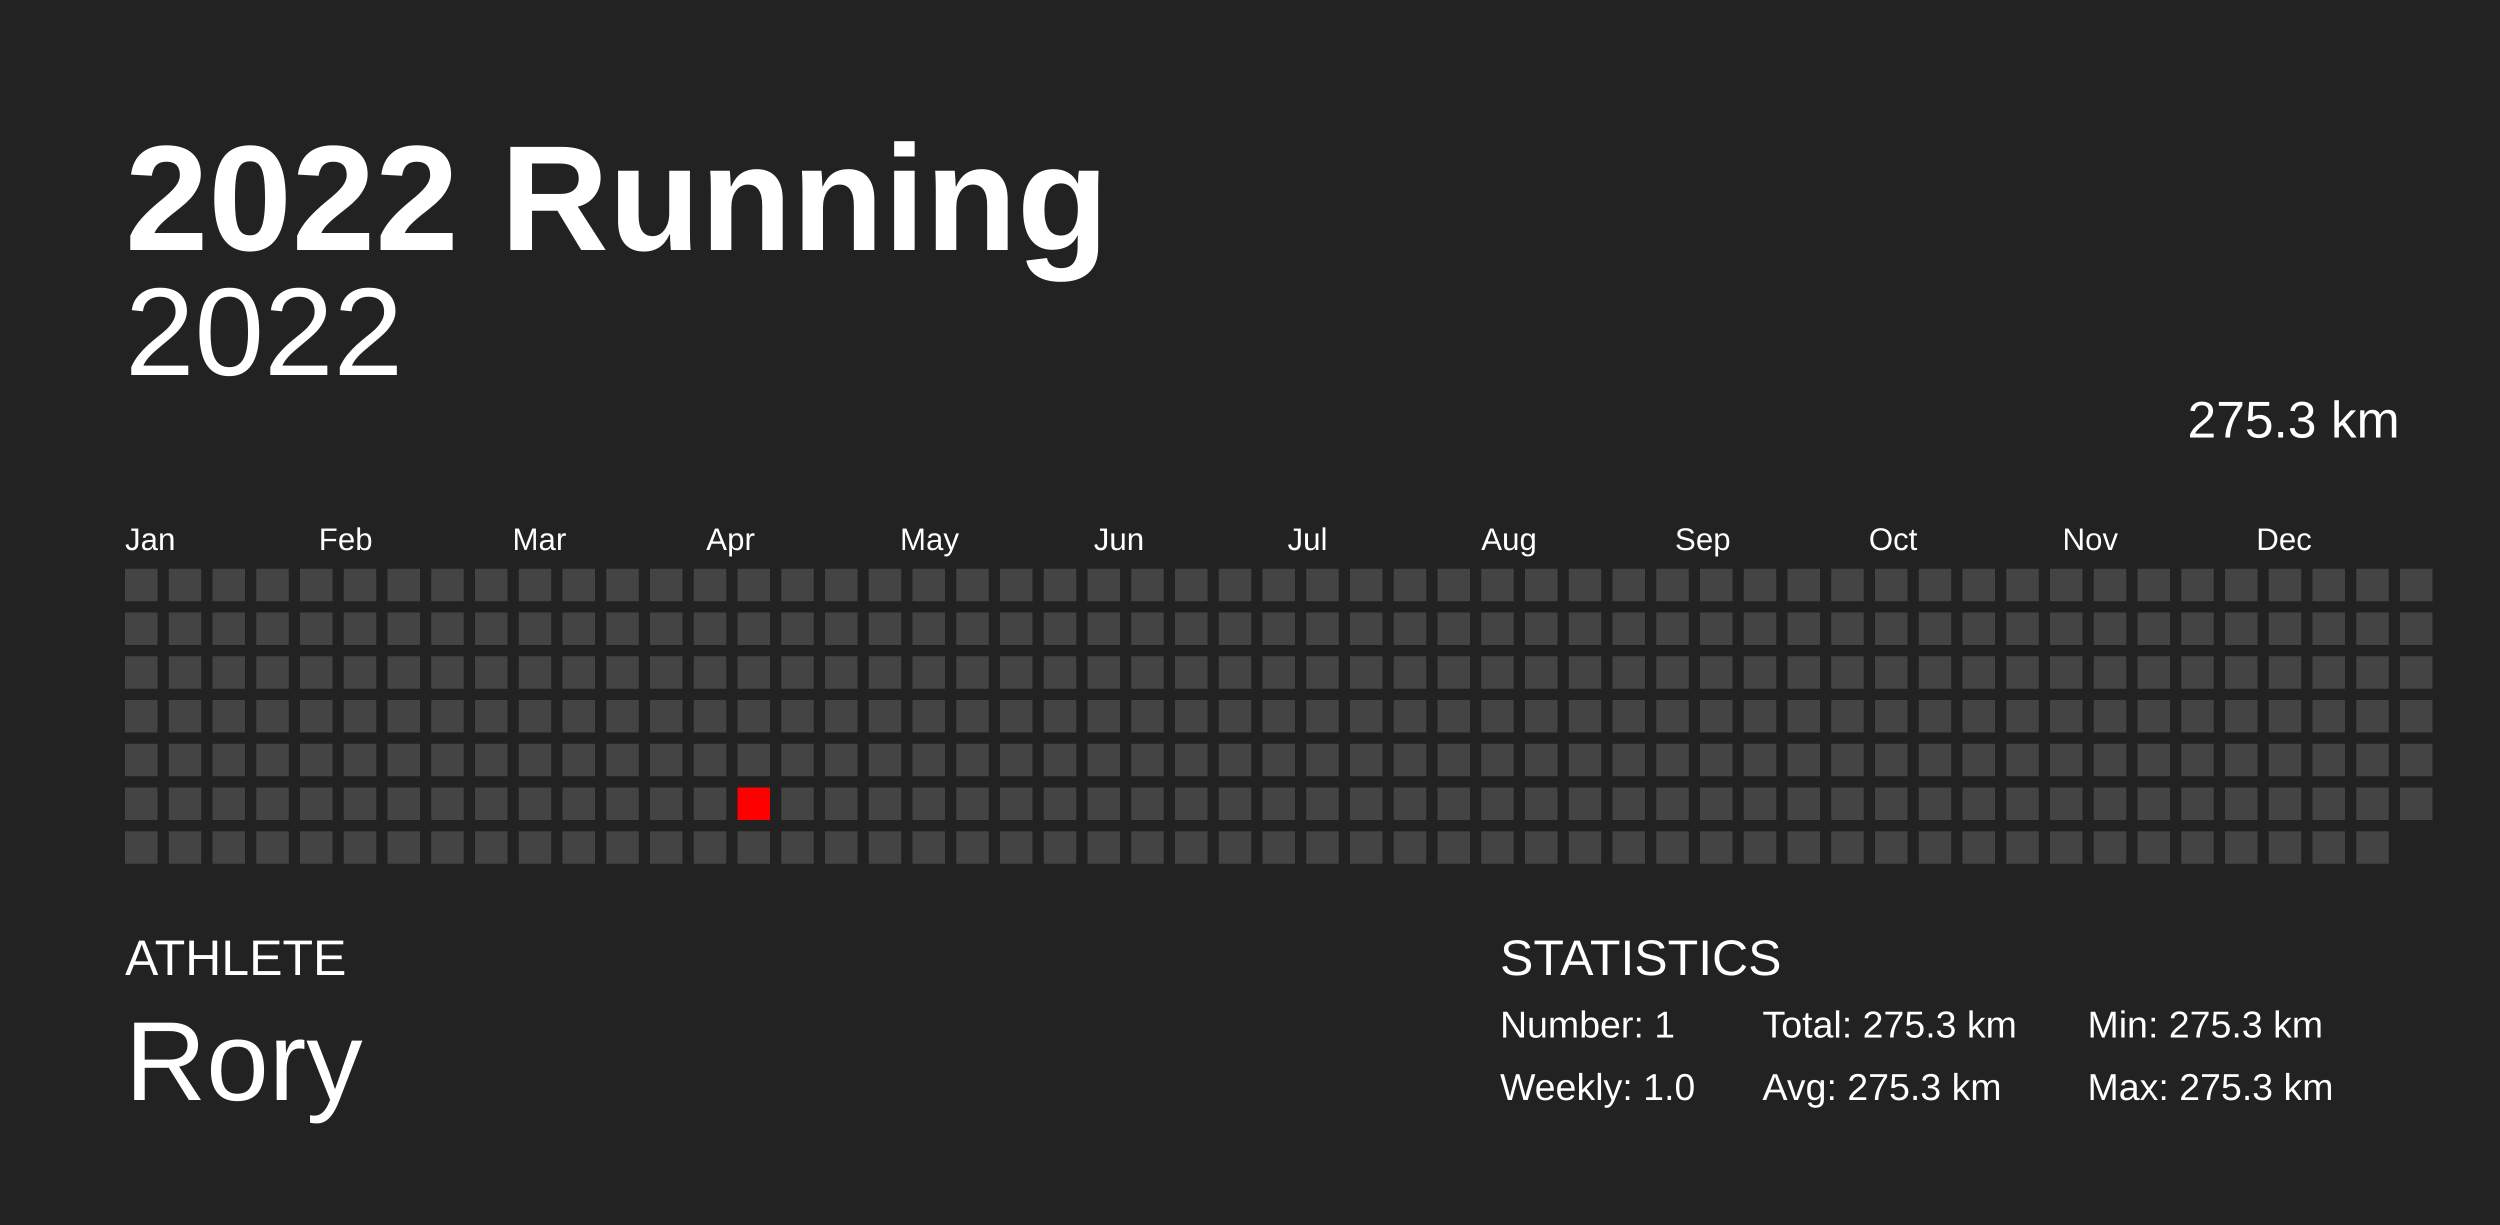
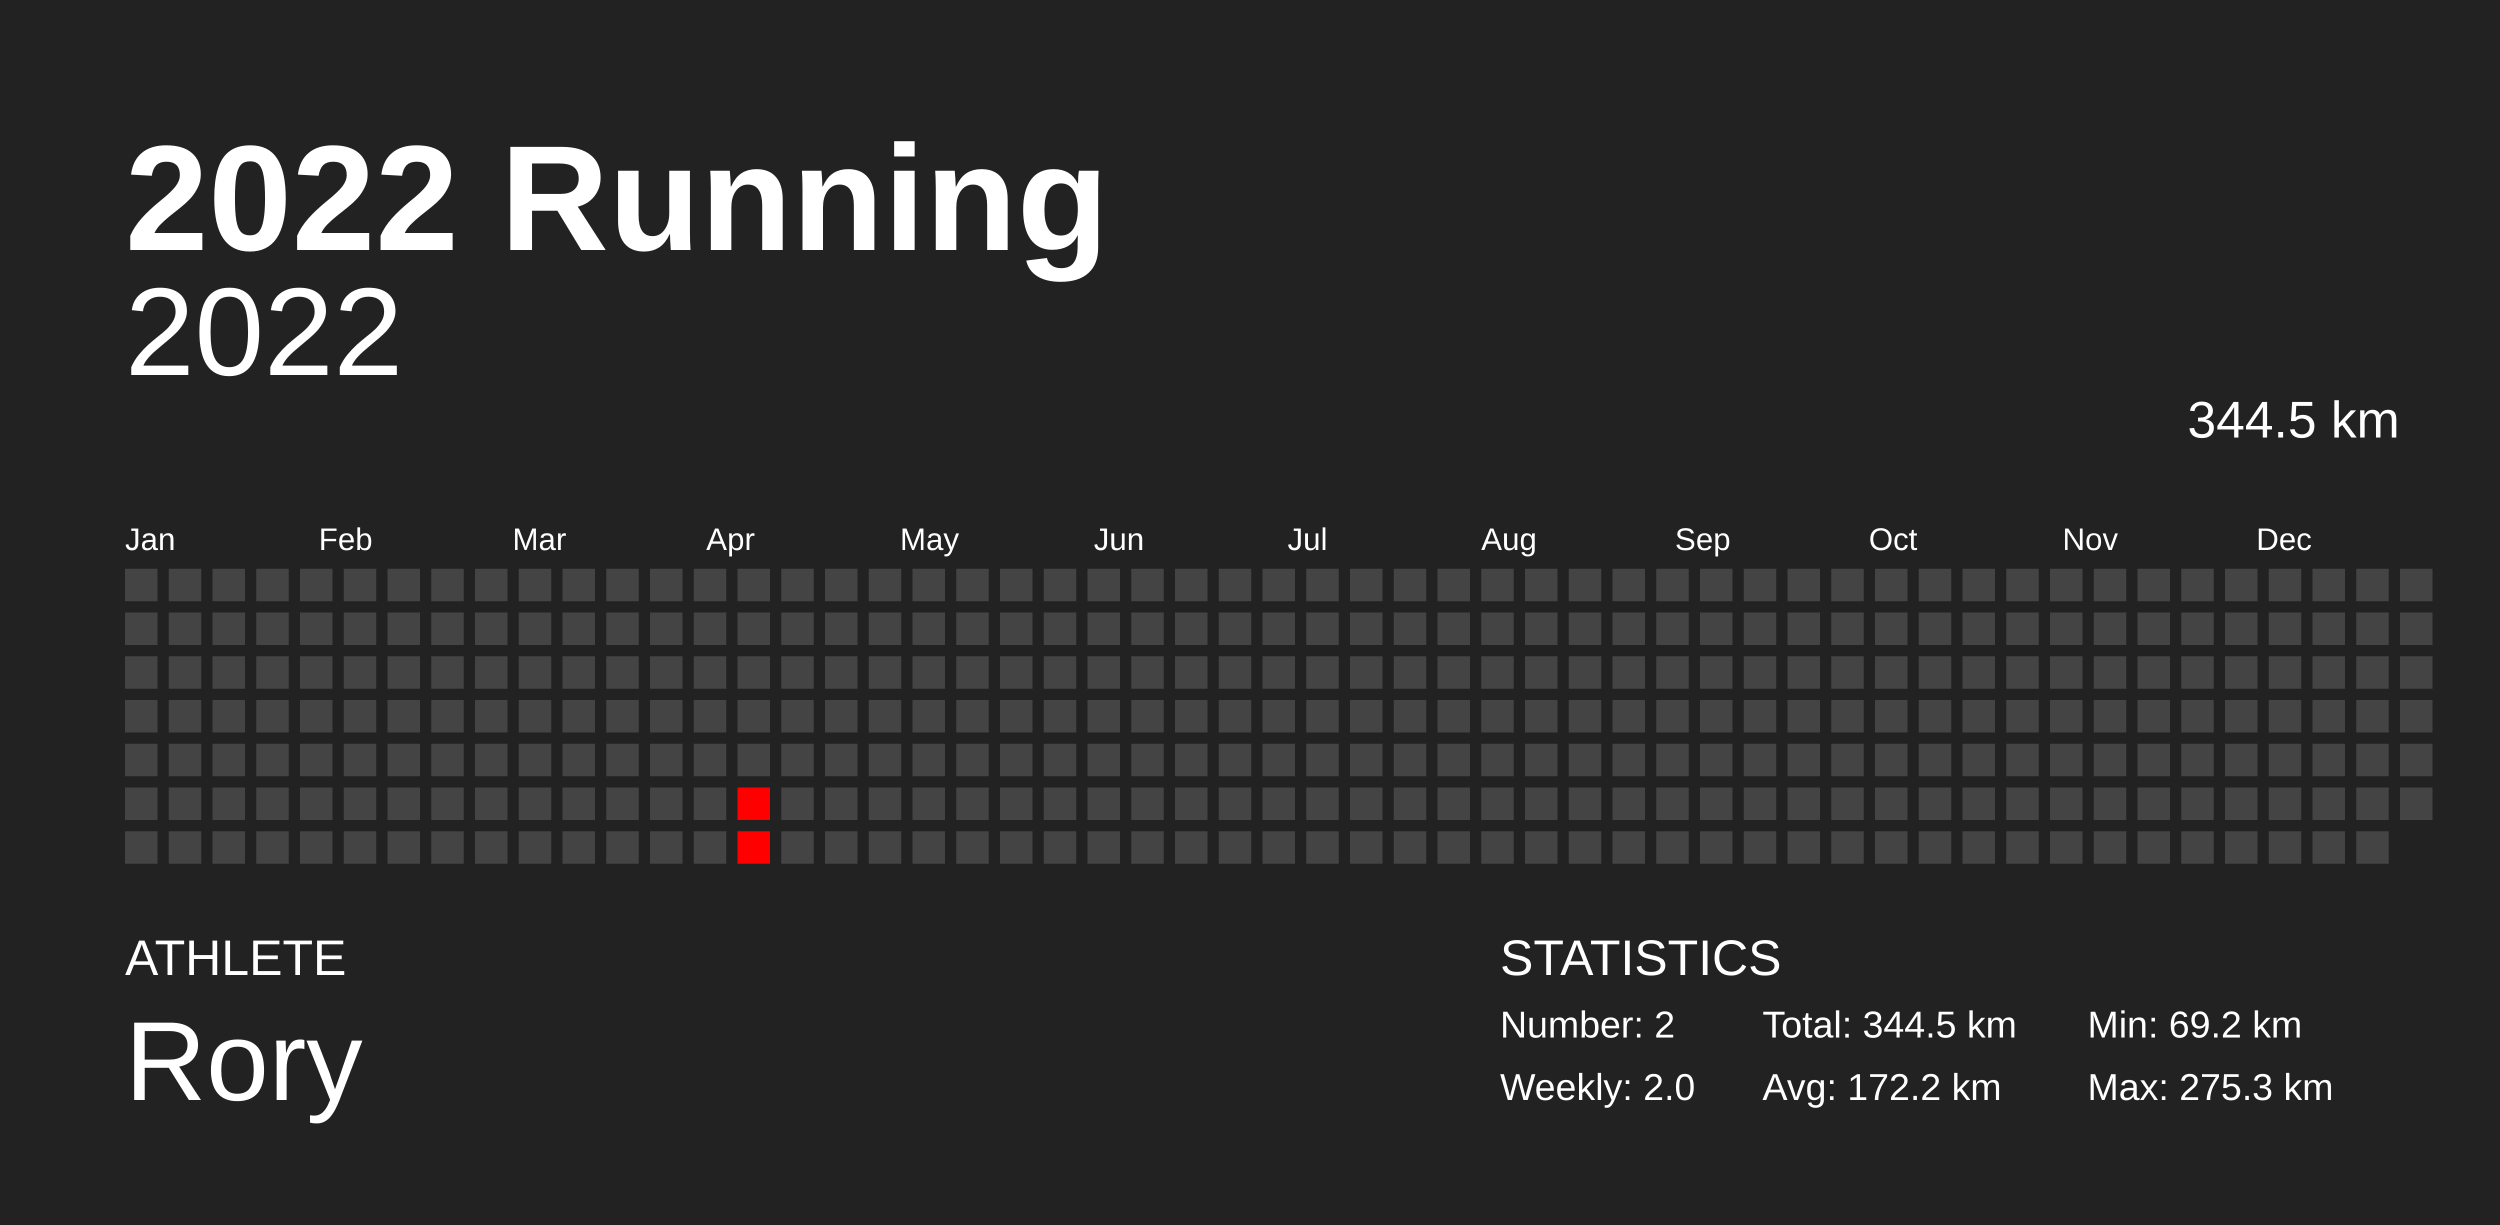
<svg xmlns="http://www.w3.org/2000/svg" baseProfile="full" height="98mm" version="1.1" viewBox="0,0,200,98" width="200mm">
  <defs />
  <rect fill="#222222" height="98" width="200" x="0" y="0" />
  <text fill="#FFFFFF" style="font-size:12px; font-family:Arial; font-weight:bold;" x="10" y="20">2022 Running</text>
  <text fill="#FFFFFF" style="font-size:4px; font-family:Arial" x="10" y="78">ATHLETE</text>
  <text fill="#FFFFFF" style="font-size:9px; font-family:Arial" x="10" y="88">Rory</text>
  <text fill="#FFFFFF" style="font-size:4px; font-family:Arial" x="120" y="78">STATISTICS</text>
-   <text fill="#FFFFFF" style="font-size:3px; font-family:Arial" x="120" y="83">Number: 1</text>
-   <text fill="#FFFFFF" style="font-size:3px; font-family:Arial" x="120" y="88">Weekly: 1.0</text>
-   <text fill="#FFFFFF" style="font-size:3px; font-family:Arial" x="141" y="83">Total: 275.3 km</text>
-   <text fill="#FFFFFF" style="font-size:3px; font-family:Arial" x="141" y="88">Avg: 275.3 km</text>
-   <text fill="#FFFFFF" style="font-size:3px; font-family:Arial" x="167" y="83">Min: 275.3 km</text>
+   <text fill="#FFFFFF" style="font-size:3px; font-family:Arial" x="120" y="83">Number: 2</text>
+   <text fill="#FFFFFF" style="font-size:3px; font-family:Arial" x="120" y="88">Weekly: 2.0</text>
+   <text fill="#FFFFFF" style="font-size:3px; font-family:Arial" x="141" y="83">Total: 344.5 km</text>
+   <text fill="#FFFFFF" style="font-size:3px; font-family:Arial" x="141" y="88">Avg: 172.2 km</text>
+   <text fill="#FFFFFF" style="font-size:3px; font-family:Arial" x="167" y="83">Min: 69.2 km</text>
  <text fill="#FFFFFF" style="font-size:3px; font-family:Arial" x="167" y="88">Max: 275.3 km</text>
  <text alignment-baseline="hanging" fill="#FFFFFF" style="font-size:10.0px; font-family:Arial;" x="10" y="30">2022</text>
-   <text alignment-baseline="hanging" fill="#FFFFFF" style="font-size:4.125px; font-family:Arial;" x="175" y="35">275.3 km</text>
+   <text alignment-baseline="hanging" fill="#FFFFFF" style="font-size:4.125px; font-family:Arial;" x="175" y="35">344.5 km</text>
  <text fill="#FFFFFF" style="font-size:2.5px; font-family:Arial" x="10.0" y="44">Jan</text>
  <text fill="#FFFFFF" style="font-size:2.5px; font-family:Arial" x="25.5" y="44">Feb</text>
  <text fill="#FFFFFF" style="font-size:2.5px; font-family:Arial" x="41.0" y="44">Mar</text>
  <text fill="#FFFFFF" style="font-size:2.5px; font-family:Arial" x="56.5" y="44">Apr</text>
  <text fill="#FFFFFF" style="font-size:2.5px; font-family:Arial" x="72.0" y="44">May</text>
  <text fill="#FFFFFF" style="font-size:2.5px; font-family:Arial" x="87.5" y="44">Jun</text>
  <text fill="#FFFFFF" style="font-size:2.5px; font-family:Arial" x="103.0" y="44">Jul</text>
  <text fill="#FFFFFF" style="font-size:2.5px; font-family:Arial" x="118.5" y="44">Aug</text>
  <text fill="#FFFFFF" style="font-size:2.5px; font-family:Arial" x="134.0" y="44">Sep</text>
  <text fill="#FFFFFF" style="font-size:2.5px; font-family:Arial" x="149.5" y="44">Oct</text>
  <text fill="#FFFFFF" style="font-size:2.5px; font-family:Arial" x="165.0" y="44">Nov</text>
  <text fill="#FFFFFF" style="font-size:2.5px; font-family:Arial" x="180.5" y="44">Dec</text>
  <rect fill="#444444" height="2.6" width="2.6" x="10.0" y="45.5" />
  <rect fill="#444444" height="2.6" width="2.6" x="10.0" y="49.0" />
  <rect fill="#444444" height="2.6" width="2.6" x="10.0" y="52.5" />
  <rect fill="#444444" height="2.6" width="2.6" x="10.0" y="56.0" />
  <rect fill="#444444" height="2.6" width="2.6" x="10.0" y="59.5" />
  <rect fill="#444444" height="2.6" width="2.6" x="10.0" y="63.0" />
  <rect fill="#444444" height="2.6" width="2.6" x="10.0" y="66.5" />
  <rect fill="#444444" height="2.6" width="2.6" x="13.5" y="45.5" />
  <rect fill="#444444" height="2.6" width="2.6" x="13.5" y="49.0" />
  <rect fill="#444444" height="2.6" width="2.6" x="13.5" y="52.5" />
  <rect fill="#444444" height="2.6" width="2.6" x="13.5" y="56.0" />
  <rect fill="#444444" height="2.6" width="2.6" x="13.5" y="59.5" />
  <rect fill="#444444" height="2.6" width="2.6" x="13.5" y="63.0" />
  <rect fill="#444444" height="2.6" width="2.6" x="13.5" y="66.5" />
  <rect fill="#444444" height="2.6" width="2.6" x="17.0" y="45.5" />
  <rect fill="#444444" height="2.6" width="2.6" x="17.0" y="49.0" />
  <rect fill="#444444" height="2.6" width="2.6" x="17.0" y="52.5" />
  <rect fill="#444444" height="2.6" width="2.6" x="17.0" y="56.0" />
  <rect fill="#444444" height="2.6" width="2.6" x="17.0" y="59.5" />
  <rect fill="#444444" height="2.6" width="2.6" x="17.0" y="63.0" />
  <rect fill="#444444" height="2.6" width="2.6" x="17.0" y="66.5" />
  <rect fill="#444444" height="2.6" width="2.6" x="20.5" y="45.5" />
  <rect fill="#444444" height="2.6" width="2.6" x="20.5" y="49.0" />
  <rect fill="#444444" height="2.6" width="2.6" x="20.5" y="52.5" />
  <rect fill="#444444" height="2.6" width="2.6" x="20.5" y="56.0" />
  <rect fill="#444444" height="2.6" width="2.6" x="20.5" y="59.5" />
  <rect fill="#444444" height="2.6" width="2.6" x="20.5" y="63.0" />
  <rect fill="#444444" height="2.6" width="2.6" x="20.5" y="66.5" />
  <rect fill="#444444" height="2.6" width="2.6" x="24.0" y="45.5" />
  <rect fill="#444444" height="2.6" width="2.6" x="24.0" y="49.0" />
  <rect fill="#444444" height="2.6" width="2.6" x="24.0" y="52.5" />
  <rect fill="#444444" height="2.6" width="2.6" x="24.0" y="56.0" />
  <rect fill="#444444" height="2.6" width="2.6" x="24.0" y="59.5" />
  <rect fill="#444444" height="2.6" width="2.6" x="24.0" y="63.0" />
  <rect fill="#444444" height="2.6" width="2.6" x="24.0" y="66.5" />
  <rect fill="#444444" height="2.6" width="2.6" x="27.5" y="45.5" />
  <rect fill="#444444" height="2.6" width="2.6" x="27.5" y="49.0" />
  <rect fill="#444444" height="2.6" width="2.6" x="27.5" y="52.5" />
  <rect fill="#444444" height="2.6" width="2.6" x="27.5" y="56.0" />
  <rect fill="#444444" height="2.6" width="2.6" x="27.5" y="59.5" />
  <rect fill="#444444" height="2.6" width="2.6" x="27.5" y="63.0" />
  <rect fill="#444444" height="2.6" width="2.6" x="27.5" y="66.5" />
  <rect fill="#444444" height="2.6" width="2.6" x="31.0" y="45.5" />
  <rect fill="#444444" height="2.6" width="2.6" x="31.0" y="49.0" />
  <rect fill="#444444" height="2.6" width="2.6" x="31.0" y="52.5" />
  <rect fill="#444444" height="2.6" width="2.6" x="31.0" y="56.0" />
  <rect fill="#444444" height="2.6" width="2.6" x="31.0" y="59.5" />
  <rect fill="#444444" height="2.6" width="2.6" x="31.0" y="63.0" />
  <rect fill="#444444" height="2.6" width="2.6" x="31.0" y="66.5" />
  <rect fill="#444444" height="2.6" width="2.6" x="34.5" y="45.5" />
  <rect fill="#444444" height="2.6" width="2.6" x="34.5" y="49.0" />
  <rect fill="#444444" height="2.6" width="2.6" x="34.5" y="52.5" />
  <rect fill="#444444" height="2.6" width="2.6" x="34.5" y="56.0" />
  <rect fill="#444444" height="2.6" width="2.6" x="34.5" y="59.5" />
  <rect fill="#444444" height="2.6" width="2.6" x="34.5" y="63.0" />
  <rect fill="#444444" height="2.6" width="2.6" x="34.5" y="66.5" />
  <rect fill="#444444" height="2.6" width="2.6" x="38.0" y="45.5" />
  <rect fill="#444444" height="2.6" width="2.6" x="38.0" y="49.0" />
  <rect fill="#444444" height="2.6" width="2.6" x="38.0" y="52.5" />
  <rect fill="#444444" height="2.6" width="2.6" x="38.0" y="56.0" />
  <rect fill="#444444" height="2.6" width="2.6" x="38.0" y="59.5" />
  <rect fill="#444444" height="2.6" width="2.6" x="38.0" y="63.0" />
  <rect fill="#444444" height="2.6" width="2.6" x="38.0" y="66.5" />
  <rect fill="#444444" height="2.6" width="2.6" x="41.5" y="45.5" />
  <rect fill="#444444" height="2.6" width="2.6" x="41.5" y="49.0" />
  <rect fill="#444444" height="2.6" width="2.6" x="41.5" y="52.5" />
  <rect fill="#444444" height="2.6" width="2.6" x="41.5" y="56.0" />
  <rect fill="#444444" height="2.6" width="2.6" x="41.5" y="59.5" />
  <rect fill="#444444" height="2.6" width="2.6" x="41.5" y="63.0" />
  <rect fill="#444444" height="2.6" width="2.6" x="41.5" y="66.5" />
  <rect fill="#444444" height="2.6" width="2.6" x="45.0" y="45.5" />
  <rect fill="#444444" height="2.6" width="2.6" x="45.0" y="49.0" />
  <rect fill="#444444" height="2.6" width="2.6" x="45.0" y="52.5" />
  <rect fill="#444444" height="2.6" width="2.6" x="45.0" y="56.0" />
  <rect fill="#444444" height="2.6" width="2.6" x="45.0" y="59.5" />
  <rect fill="#444444" height="2.6" width="2.6" x="45.0" y="63.0" />
  <rect fill="#444444" height="2.6" width="2.6" x="45.0" y="66.5" />
  <rect fill="#444444" height="2.6" width="2.6" x="48.5" y="45.5" />
  <rect fill="#444444" height="2.6" width="2.6" x="48.5" y="49.0" />
  <rect fill="#444444" height="2.6" width="2.6" x="48.5" y="52.5" />
  <rect fill="#444444" height="2.6" width="2.6" x="48.5" y="56.0" />
  <rect fill="#444444" height="2.6" width="2.6" x="48.5" y="59.5" />
  <rect fill="#444444" height="2.6" width="2.6" x="48.5" y="63.0" />
  <rect fill="#444444" height="2.6" width="2.6" x="48.5" y="66.5" />
  <rect fill="#444444" height="2.6" width="2.6" x="52.0" y="45.5" />
  <rect fill="#444444" height="2.6" width="2.6" x="52.0" y="49.0" />
  <rect fill="#444444" height="2.6" width="2.6" x="52.0" y="52.5" />
  <rect fill="#444444" height="2.6" width="2.6" x="52.0" y="56.0" />
  <rect fill="#444444" height="2.6" width="2.6" x="52.0" y="59.5" />
  <rect fill="#444444" height="2.6" width="2.6" x="52.0" y="63.0" />
  <rect fill="#444444" height="2.6" width="2.6" x="52.0" y="66.5" />
  <rect fill="#444444" height="2.6" width="2.6" x="55.5" y="45.5" />
  <rect fill="#444444" height="2.6" width="2.6" x="55.5" y="49.0" />
  <rect fill="#444444" height="2.6" width="2.6" x="55.5" y="52.5" />
  <rect fill="#444444" height="2.6" width="2.6" x="55.5" y="56.0" />
  <rect fill="#444444" height="2.6" width="2.6" x="55.5" y="59.5" />
  <rect fill="#444444" height="2.6" width="2.6" x="55.5" y="63.0" />
  <rect fill="#444444" height="2.6" width="2.6" x="55.5" y="66.5" />
  <rect fill="#444444" height="2.6" width="2.6" x="59.0" y="45.5" />
  <rect fill="#444444" height="2.6" width="2.6" x="59.0" y="49.0" />
  <rect fill="#444444" height="2.6" width="2.6" x="59.0" y="52.5" />
  <rect fill="#444444" height="2.6" width="2.6" x="59.0" y="56.0" />
  <rect fill="#444444" height="2.6" width="2.6" x="59.0" y="59.5" />
  <rect fill="red" height="2.6" width="2.6" x="59.0" y="63.0" />
-   <rect fill="#444444" height="2.6" width="2.6" x="59.0" y="66.5" />
+   <rect fill="red" height="2.6" width="2.6" x="59.0" y="66.5" />
  <rect fill="#444444" height="2.6" width="2.6" x="62.5" y="45.5" />
  <rect fill="#444444" height="2.6" width="2.6" x="62.5" y="49.0" />
  <rect fill="#444444" height="2.6" width="2.6" x="62.5" y="52.5" />
  <rect fill="#444444" height="2.6" width="2.6" x="62.5" y="56.0" />
  <rect fill="#444444" height="2.6" width="2.6" x="62.5" y="59.5" />
  <rect fill="#444444" height="2.6" width="2.6" x="62.5" y="63.0" />
  <rect fill="#444444" height="2.6" width="2.6" x="62.5" y="66.5" />
  <rect fill="#444444" height="2.6" width="2.6" x="66.0" y="45.5" />
  <rect fill="#444444" height="2.6" width="2.6" x="66.0" y="49.0" />
  <rect fill="#444444" height="2.6" width="2.6" x="66.0" y="52.5" />
  <rect fill="#444444" height="2.6" width="2.6" x="66.0" y="56.0" />
  <rect fill="#444444" height="2.6" width="2.6" x="66.0" y="59.5" />
  <rect fill="#444444" height="2.6" width="2.6" x="66.0" y="63.0" />
  <rect fill="#444444" height="2.6" width="2.6" x="66.0" y="66.5" />
  <rect fill="#444444" height="2.6" width="2.6" x="69.5" y="45.5" />
  <rect fill="#444444" height="2.6" width="2.6" x="69.5" y="49.0" />
  <rect fill="#444444" height="2.6" width="2.6" x="69.5" y="52.5" />
  <rect fill="#444444" height="2.6" width="2.6" x="69.5" y="56.0" />
  <rect fill="#444444" height="2.6" width="2.6" x="69.5" y="59.5" />
  <rect fill="#444444" height="2.6" width="2.6" x="69.5" y="63.0" />
  <rect fill="#444444" height="2.6" width="2.6" x="69.5" y="66.5" />
  <rect fill="#444444" height="2.6" width="2.6" x="73.0" y="45.5" />
  <rect fill="#444444" height="2.6" width="2.6" x="73.0" y="49.0" />
  <rect fill="#444444" height="2.6" width="2.6" x="73.0" y="52.5" />
  <rect fill="#444444" height="2.6" width="2.6" x="73.0" y="56.0" />
  <rect fill="#444444" height="2.6" width="2.6" x="73.0" y="59.5" />
  <rect fill="#444444" height="2.6" width="2.6" x="73.0" y="63.0" />
  <rect fill="#444444" height="2.6" width="2.6" x="73.0" y="66.5" />
  <rect fill="#444444" height="2.6" width="2.6" x="76.5" y="45.5" />
  <rect fill="#444444" height="2.6" width="2.6" x="76.5" y="49.0" />
  <rect fill="#444444" height="2.6" width="2.6" x="76.5" y="52.5" />
  <rect fill="#444444" height="2.6" width="2.6" x="76.5" y="56.0" />
  <rect fill="#444444" height="2.6" width="2.6" x="76.5" y="59.5" />
  <rect fill="#444444" height="2.6" width="2.6" x="76.5" y="63.0" />
  <rect fill="#444444" height="2.6" width="2.6" x="76.5" y="66.5" />
  <rect fill="#444444" height="2.6" width="2.6" x="80.0" y="45.5" />
  <rect fill="#444444" height="2.6" width="2.6" x="80.0" y="49.0" />
  <rect fill="#444444" height="2.6" width="2.6" x="80.0" y="52.5" />
  <rect fill="#444444" height="2.6" width="2.6" x="80.0" y="56.0" />
  <rect fill="#444444" height="2.6" width="2.6" x="80.0" y="59.5" />
  <rect fill="#444444" height="2.6" width="2.6" x="80.0" y="63.0" />
  <rect fill="#444444" height="2.6" width="2.6" x="80.0" y="66.5" />
  <rect fill="#444444" height="2.6" width="2.6" x="83.5" y="45.5" />
  <rect fill="#444444" height="2.6" width="2.6" x="83.5" y="49.0" />
  <rect fill="#444444" height="2.6" width="2.6" x="83.5" y="52.5" />
  <rect fill="#444444" height="2.6" width="2.6" x="83.5" y="56.0" />
  <rect fill="#444444" height="2.6" width="2.6" x="83.5" y="59.5" />
  <rect fill="#444444" height="2.6" width="2.6" x="83.5" y="63.0" />
  <rect fill="#444444" height="2.6" width="2.6" x="83.5" y="66.5" />
  <rect fill="#444444" height="2.6" width="2.6" x="87.0" y="45.5" />
  <rect fill="#444444" height="2.6" width="2.6" x="87.0" y="49.0" />
  <rect fill="#444444" height="2.6" width="2.6" x="87.0" y="52.5" />
  <rect fill="#444444" height="2.6" width="2.6" x="87.0" y="56.0" />
  <rect fill="#444444" height="2.6" width="2.6" x="87.0" y="59.5" />
  <rect fill="#444444" height="2.6" width="2.6" x="87.0" y="63.0" />
  <rect fill="#444444" height="2.6" width="2.6" x="87.0" y="66.5" />
  <rect fill="#444444" height="2.6" width="2.6" x="90.5" y="45.5" />
  <rect fill="#444444" height="2.6" width="2.6" x="90.5" y="49.0" />
  <rect fill="#444444" height="2.6" width="2.6" x="90.5" y="52.5" />
  <rect fill="#444444" height="2.6" width="2.6" x="90.5" y="56.0" />
  <rect fill="#444444" height="2.6" width="2.6" x="90.5" y="59.5" />
  <rect fill="#444444" height="2.6" width="2.6" x="90.5" y="63.0" />
  <rect fill="#444444" height="2.6" width="2.6" x="90.5" y="66.5" />
  <rect fill="#444444" height="2.6" width="2.6" x="94.0" y="45.5" />
  <rect fill="#444444" height="2.6" width="2.6" x="94.0" y="49.0" />
  <rect fill="#444444" height="2.6" width="2.6" x="94.0" y="52.5" />
  <rect fill="#444444" height="2.6" width="2.6" x="94.0" y="56.0" />
  <rect fill="#444444" height="2.6" width="2.6" x="94.0" y="59.5" />
  <rect fill="#444444" height="2.6" width="2.6" x="94.0" y="63.0" />
  <rect fill="#444444" height="2.6" width="2.6" x="94.0" y="66.5" />
  <rect fill="#444444" height="2.6" width="2.6" x="97.5" y="45.5" />
  <rect fill="#444444" height="2.6" width="2.6" x="97.5" y="49.0" />
  <rect fill="#444444" height="2.6" width="2.6" x="97.5" y="52.5" />
  <rect fill="#444444" height="2.6" width="2.6" x="97.5" y="56.0" />
  <rect fill="#444444" height="2.6" width="2.6" x="97.5" y="59.5" />
  <rect fill="#444444" height="2.6" width="2.6" x="97.5" y="63.0" />
  <rect fill="#444444" height="2.6" width="2.6" x="97.5" y="66.5" />
  <rect fill="#444444" height="2.6" width="2.6" x="101.0" y="45.5" />
  <rect fill="#444444" height="2.6" width="2.6" x="101.0" y="49.0" />
  <rect fill="#444444" height="2.6" width="2.6" x="101.0" y="52.5" />
  <rect fill="#444444" height="2.6" width="2.6" x="101.0" y="56.0" />
  <rect fill="#444444" height="2.6" width="2.6" x="101.0" y="59.5" />
  <rect fill="#444444" height="2.6" width="2.6" x="101.0" y="63.0" />
  <rect fill="#444444" height="2.6" width="2.6" x="101.0" y="66.5" />
  <rect fill="#444444" height="2.6" width="2.6" x="104.5" y="45.5" />
  <rect fill="#444444" height="2.6" width="2.6" x="104.5" y="49.0" />
  <rect fill="#444444" height="2.6" width="2.6" x="104.5" y="52.5" />
  <rect fill="#444444" height="2.6" width="2.6" x="104.5" y="56.0" />
  <rect fill="#444444" height="2.6" width="2.6" x="104.5" y="59.5" />
  <rect fill="#444444" height="2.6" width="2.6" x="104.5" y="63.0" />
  <rect fill="#444444" height="2.6" width="2.6" x="104.5" y="66.5" />
  <rect fill="#444444" height="2.6" width="2.6" x="108.0" y="45.5" />
  <rect fill="#444444" height="2.6" width="2.6" x="108.0" y="49.0" />
  <rect fill="#444444" height="2.6" width="2.6" x="108.0" y="52.5" />
  <rect fill="#444444" height="2.6" width="2.6" x="108.0" y="56.0" />
  <rect fill="#444444" height="2.6" width="2.6" x="108.0" y="59.5" />
  <rect fill="#444444" height="2.6" width="2.6" x="108.0" y="63.0" />
  <rect fill="#444444" height="2.6" width="2.6" x="108.0" y="66.5" />
  <rect fill="#444444" height="2.6" width="2.6" x="111.5" y="45.5" />
  <rect fill="#444444" height="2.6" width="2.6" x="111.5" y="49.0" />
  <rect fill="#444444" height="2.6" width="2.6" x="111.5" y="52.5" />
  <rect fill="#444444" height="2.6" width="2.6" x="111.5" y="56.0" />
  <rect fill="#444444" height="2.6" width="2.6" x="111.5" y="59.5" />
  <rect fill="#444444" height="2.6" width="2.6" x="111.5" y="63.0" />
  <rect fill="#444444" height="2.6" width="2.6" x="111.5" y="66.5" />
  <rect fill="#444444" height="2.6" width="2.6" x="115.0" y="45.5" />
  <rect fill="#444444" height="2.6" width="2.6" x="115.0" y="49.0" />
  <rect fill="#444444" height="2.6" width="2.6" x="115.0" y="52.5" />
  <rect fill="#444444" height="2.6" width="2.6" x="115.0" y="56.0" />
  <rect fill="#444444" height="2.6" width="2.6" x="115.0" y="59.5" />
  <rect fill="#444444" height="2.6" width="2.6" x="115.0" y="63.0" />
  <rect fill="#444444" height="2.6" width="2.6" x="115.0" y="66.5" />
  <rect fill="#444444" height="2.6" width="2.6" x="118.5" y="45.5" />
  <rect fill="#444444" height="2.6" width="2.6" x="118.5" y="49.0" />
  <rect fill="#444444" height="2.6" width="2.6" x="118.5" y="52.5" />
  <rect fill="#444444" height="2.6" width="2.6" x="118.5" y="56.0" />
  <rect fill="#444444" height="2.6" width="2.6" x="118.5" y="59.5" />
  <rect fill="#444444" height="2.6" width="2.6" x="118.5" y="63.0" />
  <rect fill="#444444" height="2.6" width="2.6" x="118.5" y="66.5" />
  <rect fill="#444444" height="2.6" width="2.6" x="122.0" y="45.5" />
  <rect fill="#444444" height="2.6" width="2.6" x="122.0" y="49.0" />
  <rect fill="#444444" height="2.6" width="2.6" x="122.0" y="52.5" />
  <rect fill="#444444" height="2.6" width="2.6" x="122.0" y="56.0" />
  <rect fill="#444444" height="2.6" width="2.6" x="122.0" y="59.5" />
  <rect fill="#444444" height="2.6" width="2.6" x="122.0" y="63.0" />
  <rect fill="#444444" height="2.6" width="2.6" x="122.0" y="66.5" />
  <rect fill="#444444" height="2.6" width="2.6" x="125.5" y="45.5" />
  <rect fill="#444444" height="2.6" width="2.6" x="125.5" y="49.0" />
  <rect fill="#444444" height="2.6" width="2.6" x="125.5" y="52.5" />
  <rect fill="#444444" height="2.6" width="2.6" x="125.5" y="56.0" />
  <rect fill="#444444" height="2.6" width="2.6" x="125.5" y="59.5" />
  <rect fill="#444444" height="2.6" width="2.6" x="125.5" y="63.0" />
  <rect fill="#444444" height="2.6" width="2.6" x="125.5" y="66.5" />
  <rect fill="#444444" height="2.6" width="2.6" x="129.0" y="45.5" />
  <rect fill="#444444" height="2.6" width="2.6" x="129.0" y="49.0" />
  <rect fill="#444444" height="2.6" width="2.6" x="129.0" y="52.5" />
  <rect fill="#444444" height="2.6" width="2.6" x="129.0" y="56.0" />
  <rect fill="#444444" height="2.6" width="2.6" x="129.0" y="59.5" />
  <rect fill="#444444" height="2.6" width="2.6" x="129.0" y="63.0" />
  <rect fill="#444444" height="2.6" width="2.6" x="129.0" y="66.5" />
  <rect fill="#444444" height="2.6" width="2.6" x="132.5" y="45.5" />
  <rect fill="#444444" height="2.6" width="2.6" x="132.5" y="49.0" />
  <rect fill="#444444" height="2.6" width="2.6" x="132.5" y="52.5" />
  <rect fill="#444444" height="2.6" width="2.6" x="132.5" y="56.0" />
  <rect fill="#444444" height="2.6" width="2.6" x="132.5" y="59.5" />
  <rect fill="#444444" height="2.6" width="2.6" x="132.5" y="63.0" />
  <rect fill="#444444" height="2.6" width="2.6" x="132.5" y="66.5" />
  <rect fill="#444444" height="2.6" width="2.6" x="136.0" y="45.5" />
  <rect fill="#444444" height="2.6" width="2.6" x="136.0" y="49.0" />
  <rect fill="#444444" height="2.6" width="2.6" x="136.0" y="52.5" />
  <rect fill="#444444" height="2.6" width="2.6" x="136.0" y="56.0" />
  <rect fill="#444444" height="2.6" width="2.6" x="136.0" y="59.5" />
  <rect fill="#444444" height="2.6" width="2.6" x="136.0" y="63.0" />
  <rect fill="#444444" height="2.6" width="2.6" x="136.0" y="66.5" />
  <rect fill="#444444" height="2.6" width="2.6" x="139.5" y="45.5" />
  <rect fill="#444444" height="2.6" width="2.6" x="139.5" y="49.0" />
  <rect fill="#444444" height="2.6" width="2.6" x="139.5" y="52.5" />
  <rect fill="#444444" height="2.6" width="2.6" x="139.5" y="56.0" />
  <rect fill="#444444" height="2.6" width="2.6" x="139.5" y="59.5" />
  <rect fill="#444444" height="2.6" width="2.6" x="139.5" y="63.0" />
  <rect fill="#444444" height="2.6" width="2.6" x="139.5" y="66.5" />
  <rect fill="#444444" height="2.6" width="2.6" x="143.0" y="45.5" />
  <rect fill="#444444" height="2.6" width="2.6" x="143.0" y="49.0" />
  <rect fill="#444444" height="2.6" width="2.6" x="143.0" y="52.5" />
  <rect fill="#444444" height="2.6" width="2.6" x="143.0" y="56.0" />
  <rect fill="#444444" height="2.6" width="2.6" x="143.0" y="59.5" />
  <rect fill="#444444" height="2.6" width="2.6" x="143.0" y="63.0" />
  <rect fill="#444444" height="2.6" width="2.6" x="143.0" y="66.5" />
  <rect fill="#444444" height="2.6" width="2.6" x="146.5" y="45.5" />
  <rect fill="#444444" height="2.6" width="2.6" x="146.5" y="49.0" />
  <rect fill="#444444" height="2.6" width="2.6" x="146.5" y="52.5" />
  <rect fill="#444444" height="2.6" width="2.6" x="146.5" y="56.0" />
  <rect fill="#444444" height="2.6" width="2.6" x="146.5" y="59.5" />
  <rect fill="#444444" height="2.6" width="2.6" x="146.5" y="63.0" />
  <rect fill="#444444" height="2.6" width="2.6" x="146.5" y="66.5" />
  <rect fill="#444444" height="2.6" width="2.6" x="150.0" y="45.5" />
  <rect fill="#444444" height="2.6" width="2.6" x="150.0" y="49.0" />
  <rect fill="#444444" height="2.6" width="2.6" x="150.0" y="52.5" />
  <rect fill="#444444" height="2.6" width="2.6" x="150.0" y="56.0" />
  <rect fill="#444444" height="2.6" width="2.6" x="150.0" y="59.5" />
  <rect fill="#444444" height="2.6" width="2.6" x="150.0" y="63.0" />
  <rect fill="#444444" height="2.6" width="2.6" x="150.0" y="66.5" />
  <rect fill="#444444" height="2.6" width="2.6" x="153.5" y="45.5" />
  <rect fill="#444444" height="2.6" width="2.6" x="153.5" y="49.0" />
  <rect fill="#444444" height="2.6" width="2.6" x="153.5" y="52.5" />
  <rect fill="#444444" height="2.6" width="2.6" x="153.5" y="56.0" />
  <rect fill="#444444" height="2.6" width="2.6" x="153.5" y="59.5" />
  <rect fill="#444444" height="2.6" width="2.6" x="153.5" y="63.0" />
  <rect fill="#444444" height="2.6" width="2.6" x="153.5" y="66.5" />
  <rect fill="#444444" height="2.6" width="2.6" x="157.0" y="45.5" />
  <rect fill="#444444" height="2.6" width="2.6" x="157.0" y="49.0" />
  <rect fill="#444444" height="2.6" width="2.6" x="157.0" y="52.5" />
  <rect fill="#444444" height="2.6" width="2.6" x="157.0" y="56.0" />
  <rect fill="#444444" height="2.6" width="2.6" x="157.0" y="59.5" />
  <rect fill="#444444" height="2.6" width="2.6" x="157.0" y="63.0" />
  <rect fill="#444444" height="2.6" width="2.6" x="157.0" y="66.5" />
  <rect fill="#444444" height="2.6" width="2.6" x="160.5" y="45.5" />
  <rect fill="#444444" height="2.6" width="2.6" x="160.5" y="49.0" />
  <rect fill="#444444" height="2.6" width="2.6" x="160.5" y="52.5" />
  <rect fill="#444444" height="2.6" width="2.6" x="160.5" y="56.0" />
  <rect fill="#444444" height="2.6" width="2.6" x="160.5" y="59.5" />
  <rect fill="#444444" height="2.6" width="2.6" x="160.5" y="63.0" />
  <rect fill="#444444" height="2.6" width="2.6" x="160.5" y="66.5" />
  <rect fill="#444444" height="2.6" width="2.6" x="164.0" y="45.5" />
  <rect fill="#444444" height="2.6" width="2.6" x="164.0" y="49.0" />
  <rect fill="#444444" height="2.6" width="2.6" x="164.0" y="52.5" />
  <rect fill="#444444" height="2.6" width="2.6" x="164.0" y="56.0" />
  <rect fill="#444444" height="2.6" width="2.6" x="164.0" y="59.5" />
  <rect fill="#444444" height="2.6" width="2.6" x="164.0" y="63.0" />
  <rect fill="#444444" height="2.6" width="2.6" x="164.0" y="66.5" />
  <rect fill="#444444" height="2.6" width="2.6" x="167.5" y="45.5" />
  <rect fill="#444444" height="2.6" width="2.6" x="167.5" y="49.0" />
  <rect fill="#444444" height="2.6" width="2.6" x="167.5" y="52.5" />
  <rect fill="#444444" height="2.6" width="2.6" x="167.5" y="56.0" />
  <rect fill="#444444" height="2.6" width="2.6" x="167.5" y="59.5" />
  <rect fill="#444444" height="2.6" width="2.6" x="167.5" y="63.0" />
  <rect fill="#444444" height="2.6" width="2.6" x="167.5" y="66.5" />
  <rect fill="#444444" height="2.6" width="2.6" x="171.0" y="45.5" />
  <rect fill="#444444" height="2.6" width="2.6" x="171.0" y="49.0" />
  <rect fill="#444444" height="2.6" width="2.6" x="171.0" y="52.5" />
  <rect fill="#444444" height="2.6" width="2.6" x="171.0" y="56.0" />
  <rect fill="#444444" height="2.6" width="2.6" x="171.0" y="59.5" />
  <rect fill="#444444" height="2.6" width="2.6" x="171.0" y="63.0" />
  <rect fill="#444444" height="2.6" width="2.6" x="171.0" y="66.5" />
  <rect fill="#444444" height="2.6" width="2.6" x="174.5" y="45.5" />
  <rect fill="#444444" height="2.6" width="2.6" x="174.5" y="49.0" />
  <rect fill="#444444" height="2.6" width="2.6" x="174.5" y="52.5" />
  <rect fill="#444444" height="2.6" width="2.6" x="174.5" y="56.0" />
  <rect fill="#444444" height="2.6" width="2.6" x="174.5" y="59.5" />
  <rect fill="#444444" height="2.6" width="2.6" x="174.5" y="63.0" />
  <rect fill="#444444" height="2.6" width="2.6" x="174.5" y="66.5" />
  <rect fill="#444444" height="2.6" width="2.6" x="178.0" y="45.5" />
  <rect fill="#444444" height="2.6" width="2.6" x="178.0" y="49.0" />
  <rect fill="#444444" height="2.6" width="2.6" x="178.0" y="52.5" />
  <rect fill="#444444" height="2.6" width="2.6" x="178.0" y="56.0" />
  <rect fill="#444444" height="2.6" width="2.6" x="178.0" y="59.5" />
  <rect fill="#444444" height="2.6" width="2.6" x="178.0" y="63.0" />
  <rect fill="#444444" height="2.6" width="2.6" x="178.0" y="66.5" />
  <rect fill="#444444" height="2.6" width="2.6" x="181.5" y="45.5" />
  <rect fill="#444444" height="2.6" width="2.6" x="181.5" y="49.0" />
  <rect fill="#444444" height="2.6" width="2.6" x="181.5" y="52.5" />
  <rect fill="#444444" height="2.6" width="2.6" x="181.5" y="56.0" />
  <rect fill="#444444" height="2.6" width="2.6" x="181.5" y="59.5" />
  <rect fill="#444444" height="2.6" width="2.6" x="181.5" y="63.0" />
  <rect fill="#444444" height="2.6" width="2.6" x="181.5" y="66.5" />
  <rect fill="#444444" height="2.6" width="2.6" x="185.0" y="45.5" />
  <rect fill="#444444" height="2.6" width="2.6" x="185.0" y="49.0" />
  <rect fill="#444444" height="2.6" width="2.6" x="185.0" y="52.5" />
  <rect fill="#444444" height="2.6" width="2.6" x="185.0" y="56.0" />
  <rect fill="#444444" height="2.6" width="2.6" x="185.0" y="59.5" />
  <rect fill="#444444" height="2.6" width="2.6" x="185.0" y="63.0" />
  <rect fill="#444444" height="2.6" width="2.6" x="185.0" y="66.5" />
  <rect fill="#444444" height="2.6" width="2.6" x="188.5" y="45.5" />
  <rect fill="#444444" height="2.6" width="2.6" x="188.5" y="49.0" />
  <rect fill="#444444" height="2.6" width="2.6" x="188.5" y="52.5" />
  <rect fill="#444444" height="2.6" width="2.6" x="188.5" y="56.0" />
  <rect fill="#444444" height="2.6" width="2.6" x="188.5" y="59.5" />
  <rect fill="#444444" height="2.6" width="2.6" x="188.5" y="63.0" />
  <rect fill="#444444" height="2.6" width="2.6" x="188.5" y="66.5" />
  <rect fill="#444444" height="2.6" width="2.6" x="192.0" y="45.5" />
  <rect fill="#444444" height="2.6" width="2.6" x="192.0" y="49.0" />
  <rect fill="#444444" height="2.6" width="2.6" x="192.0" y="52.5" />
  <rect fill="#444444" height="2.6" width="2.6" x="192.0" y="56.0" />
  <rect fill="#444444" height="2.6" width="2.6" x="192.0" y="59.5" />
  <rect fill="#444444" height="2.6" width="2.6" x="192.0" y="63.0" />
</svg>
